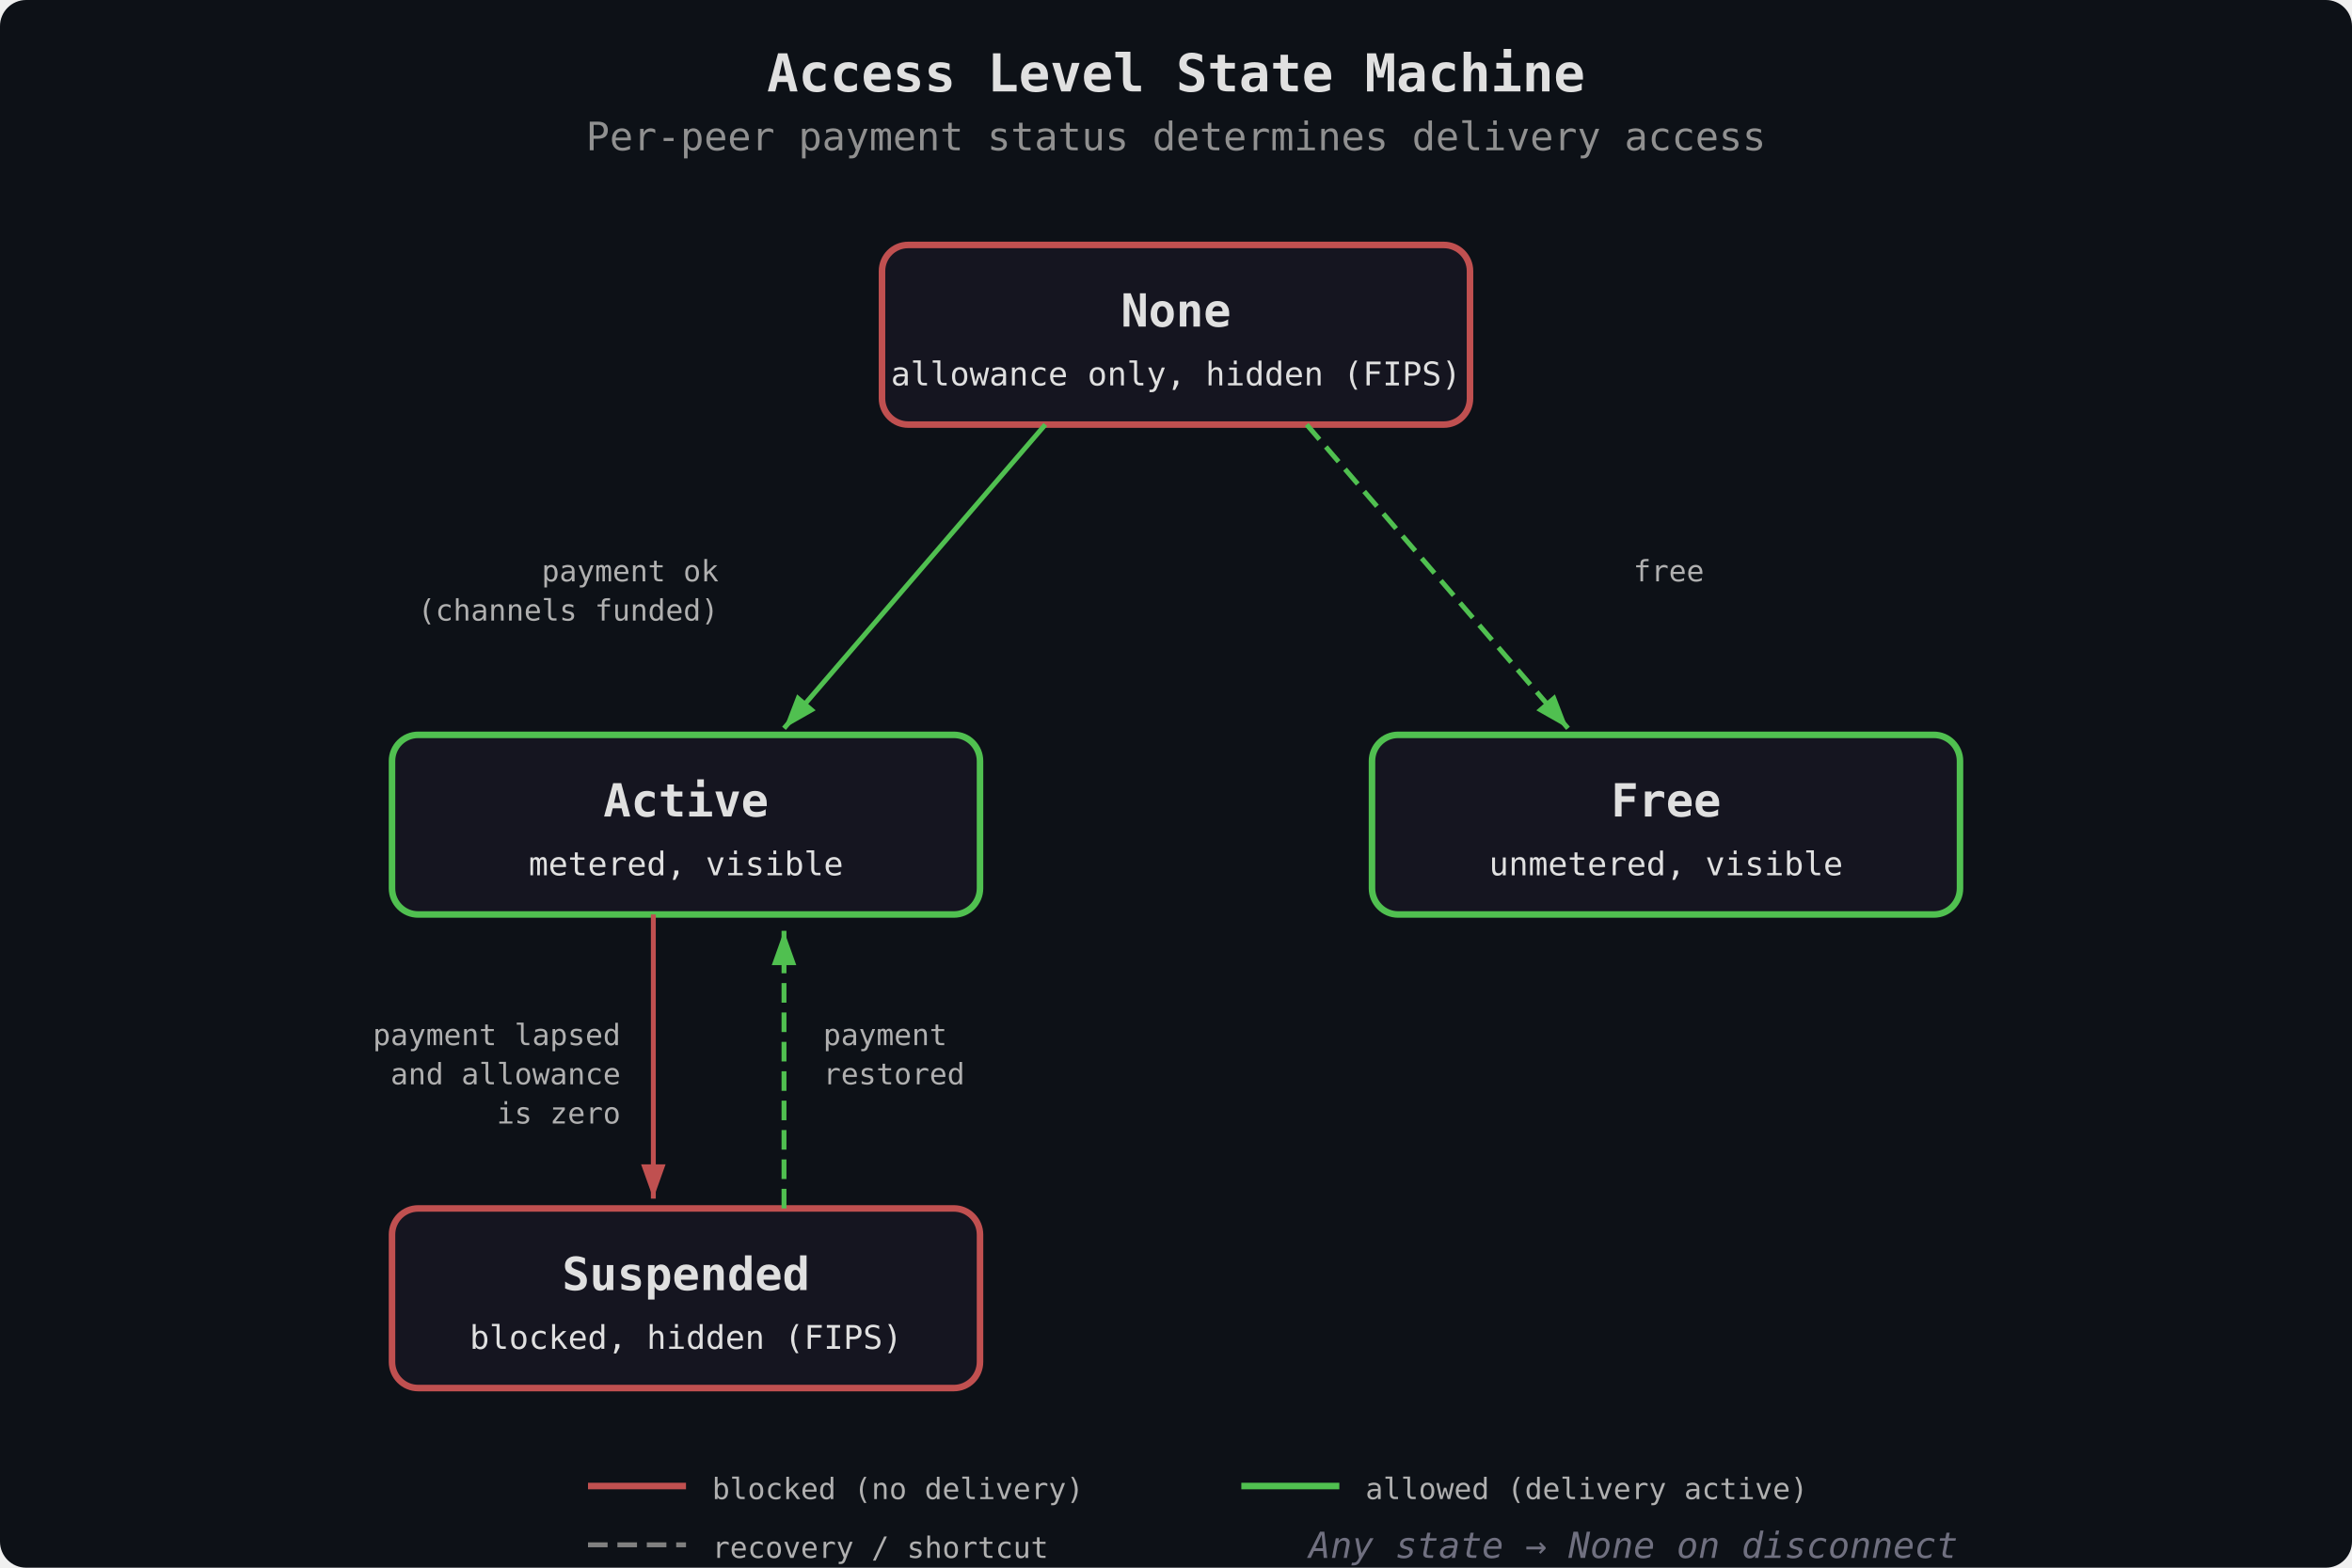
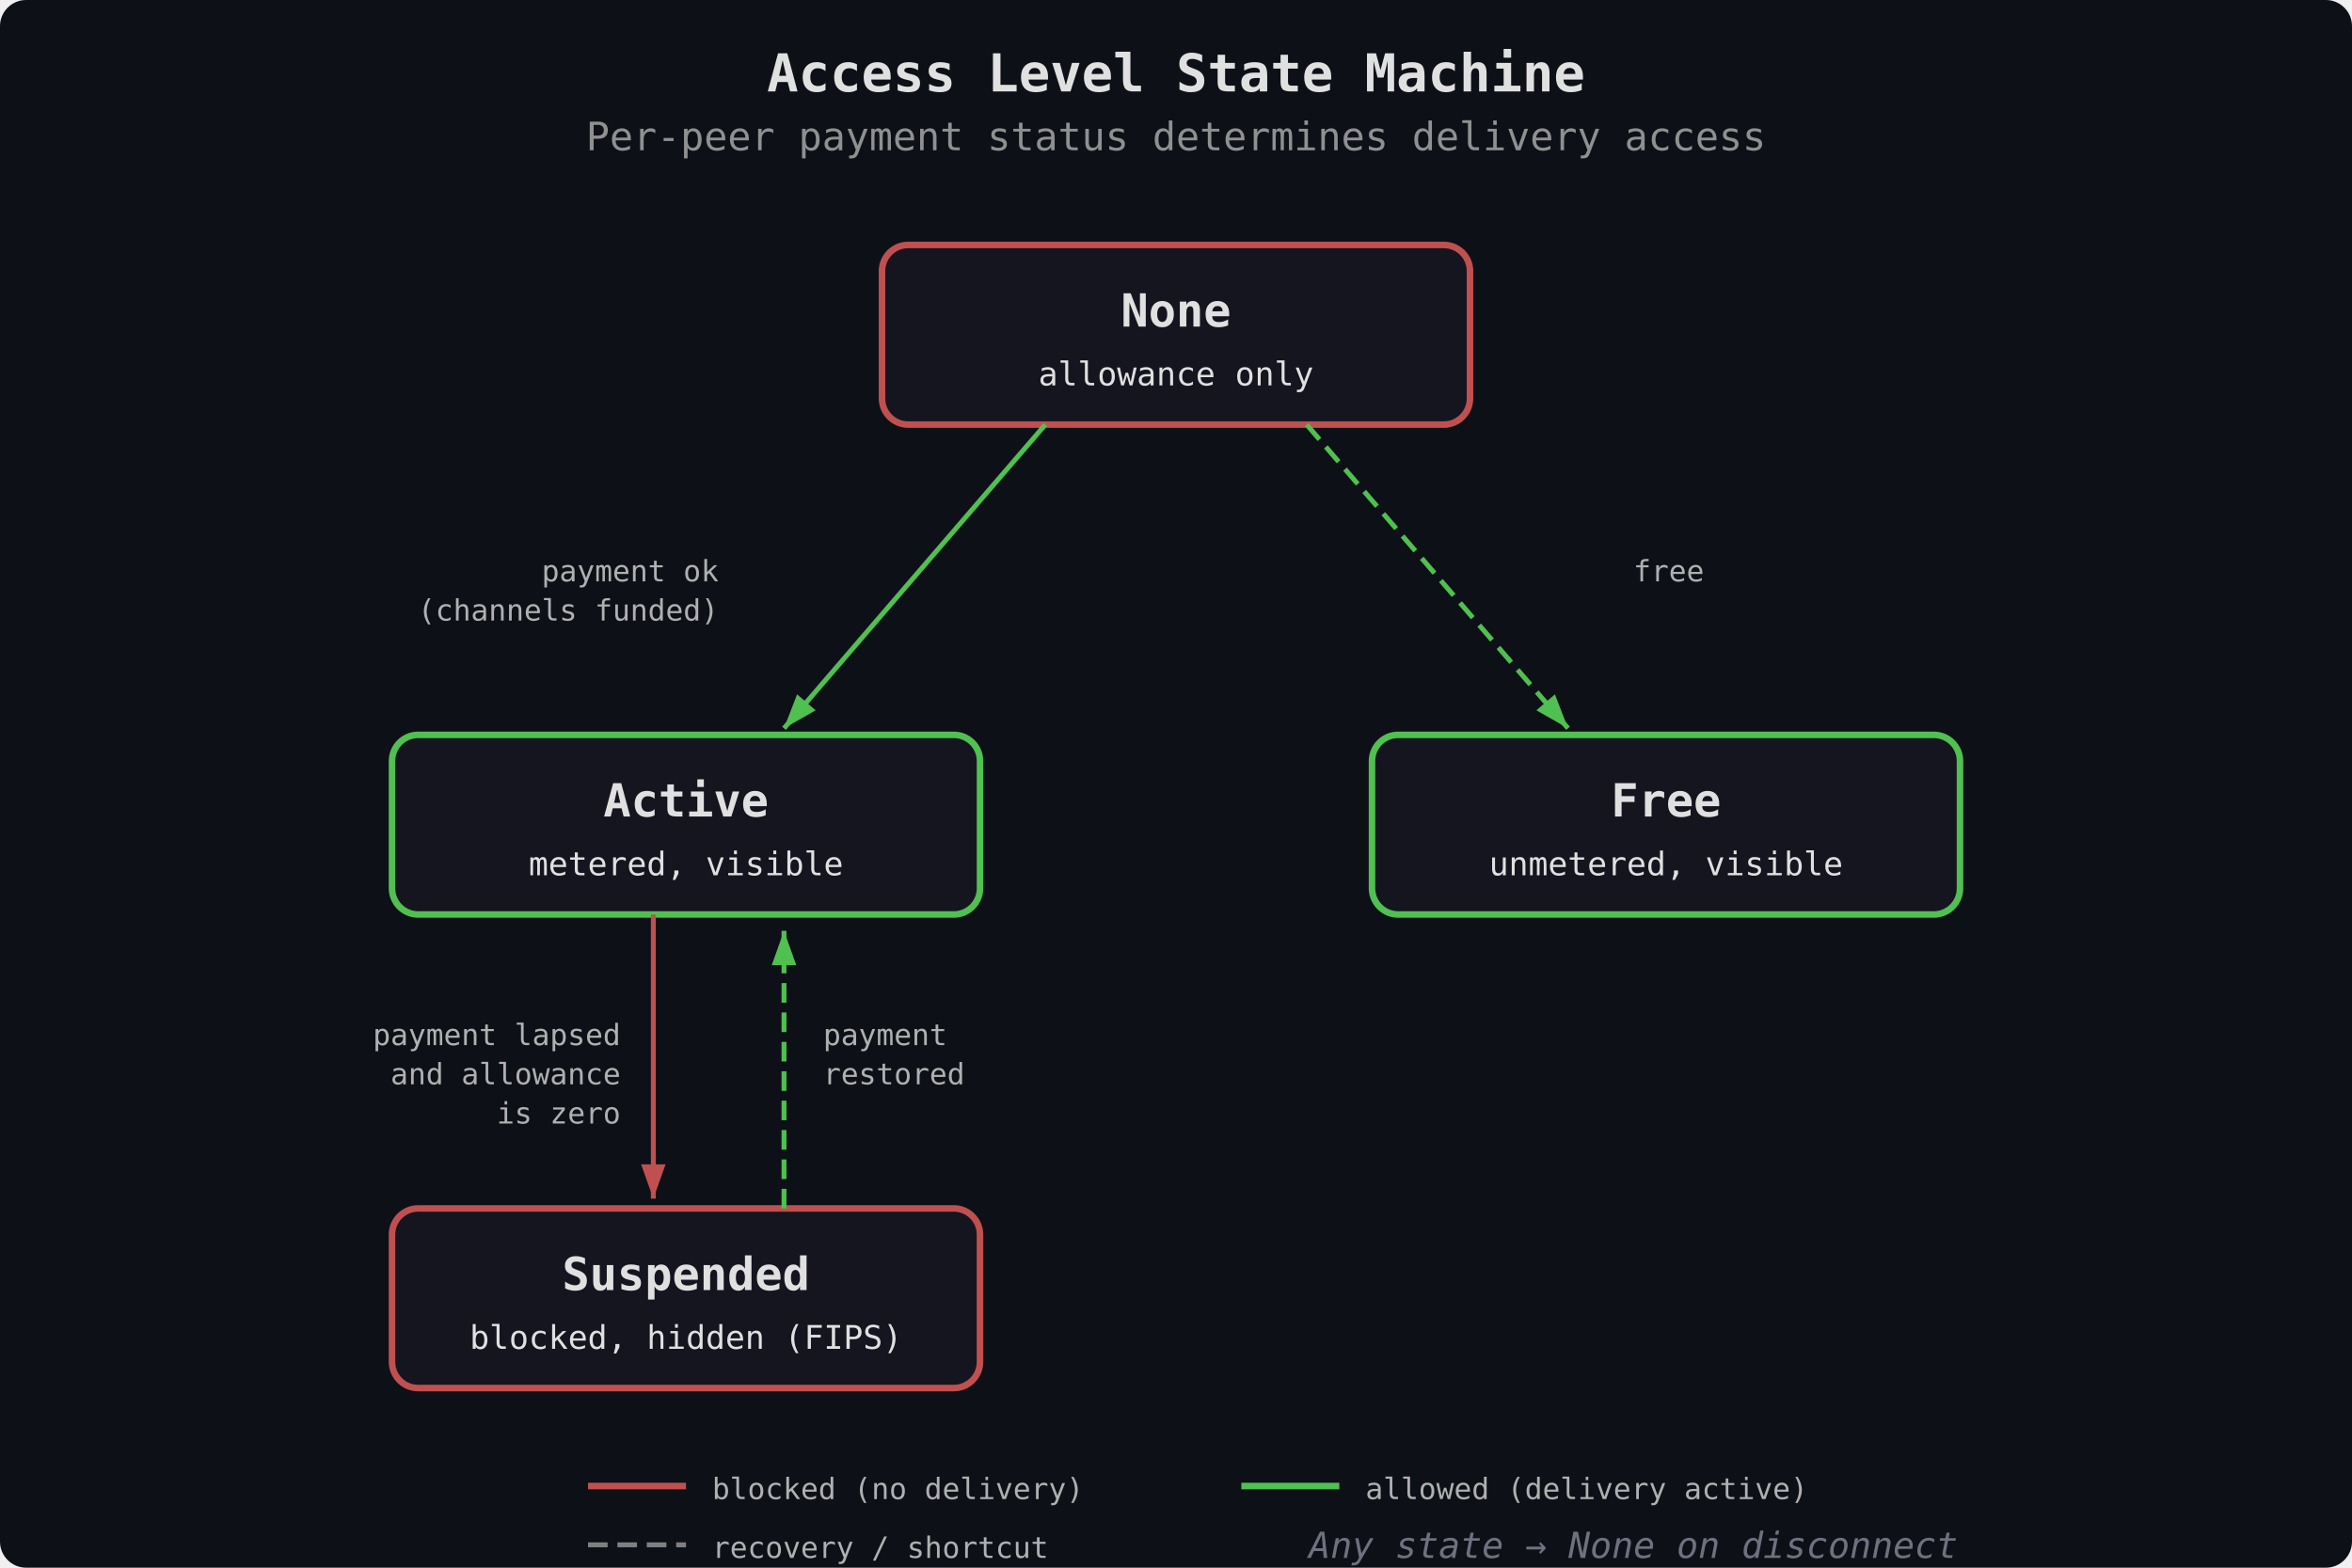
<svg xmlns="http://www.w3.org/2000/svg" viewBox="0 0 720 480" font-family="monospace" font-size="12">
  <style>
    text          { fill: #e0e0e0; }
    text.title    { font-size: 16px; font-weight: bold; }
    text.subtitle { font-size: 12px; fill: #909090; }
    text.slabel   { font-size: 14px; font-weight: bold; }
    text.sdesc    { font-size: 10px; }
    text.elabel   { font-size: 9px; fill: #b0b0b0; }
    text.caption  { font-size: 11px; fill: #707080; font-style: italic; }

    .bg           { fill: #0d1117; }
    .callout      { fill: #151520; }
    .node         { fill: #2e3a5e; stroke: #5080c0; }

    @media (prefers-color-scheme: light) {
      text          { fill: #1f2328; }
      text.subtitle, text.nrole, text.plabel, text.annot, text.altlabel,
      text.elabel, text.mdesc, text.tlabel, text.sdesc { fill: #656d76; }
      text.caption  { fill: #7c8186; }
      line.sep, line.life { stroke: #d1d9e0; }
      rect.alt      { stroke: #d1d9e0; }
      .bg           { fill: #ffffff; }
      .callout      { fill: #f6f8fa; }
      .node, rect.node { fill: #ddf4ff; stroke: #0969da; }
      rect.compute, rect.result { fill: #f6f8fa; }
    }
  </style>
  <defs>
    <marker id="ag" markerWidth="7" markerHeight="5" refX="7" refY="2.5" orient="auto">
      <polygon points="0,0 7,2.5 0,5" fill="#50c050" />
    </marker>
    <marker id="ared" markerWidth="7" markerHeight="5" refX="7" refY="2.5" orient="auto">
      <polygon points="0,0 7,2.5 0,5" fill="#c05050" />
    </marker>
  </defs>
  <rect width="720" height="480" rx="8" class="bg" />
  <text x="360" y="28" text-anchor="middle" class="title">Access Level State Machine</text>
  <text x="360" y="46" text-anchor="middle" class="subtitle">Per-peer payment status determines delivery access</text>
  <rect x="270" y="75" width="180" height="55" rx="8" class="callout" stroke="#c05050" stroke-width="2" />
  <text x="360" y="100" text-anchor="middle" class="slabel" fill="#f08080">None</text>
-   <text x="360" y="118" text-anchor="middle" class="sdesc" fill="#909090">allowance only, hidden (FIPS)</text>
+   <text x="360" y="118" text-anchor="middle" class="sdesc" fill="#909090">allowance only</text>
  <rect x="120" y="225" width="180" height="55" rx="8" class="callout" stroke="#50c050" stroke-width="2" />
  <text x="210" y="250" text-anchor="middle" class="slabel" fill="#80e080">Active</text>
  <text x="210" y="268" text-anchor="middle" class="sdesc" fill="#909090">metered, visible</text>
  <rect x="420" y="225" width="180" height="55" rx="8" class="callout" stroke="#50c050" stroke-width="2" />
  <text x="510" y="250" text-anchor="middle" class="slabel" fill="#80e080">Free</text>
  <text x="510" y="268" text-anchor="middle" class="sdesc" fill="#909090">unmetered, visible</text>
  <rect x="120" y="370" width="180" height="55" rx="8" class="callout" stroke="#c05050" stroke-width="2" />
  <text x="210" y="395" text-anchor="middle" class="slabel" fill="#f08080">Suspended</text>
  <text x="210" y="413" text-anchor="middle" class="sdesc" fill="#909090">blocked, hidden (FIPS)</text>
  <line x1="320" y1="130" x2="240" y2="223" stroke="#50c050" stroke-width="1.5" marker-end="url(#ag)" />
  <text x="220" y="178" text-anchor="end" class="elabel">payment ok</text>
  <text x="220" y="190" text-anchor="end" class="elabel">(channels funded)</text>
  <line x1="400" y1="130" x2="480" y2="223" stroke="#50c050" stroke-width="1.5" stroke-dasharray="6,3" marker-end="url(#ag)" />
  <text x="500" y="178" text-anchor="start" class="elabel">free</text>
  <line x1="200" y1="280" x2="200" y2="367" stroke="#c05050" stroke-width="1.5" marker-end="url(#ared)" />
  <text x="190" y="320" text-anchor="end" class="elabel">payment lapsed</text>
  <text x="190" y="332" text-anchor="end" class="elabel">and allowance</text>
  <text x="190" y="344" text-anchor="end" class="elabel">is zero</text>
  <line x1="240" y1="370" x2="240" y2="285" stroke="#50c050" stroke-width="1.5" stroke-dasharray="6,3" marker-end="url(#ag)" />
  <text x="252" y="320" text-anchor="start" class="elabel">payment</text>
  <text x="252" y="332" text-anchor="start" class="elabel">restored</text>
  <line x1="180" y1="455" x2="210" y2="455" stroke="#c05050" stroke-width="2" />
  <text x="218" y="459" class="elabel">blocked (no delivery)</text>
  <line x1="380" y1="455" x2="410" y2="455" stroke="#50c050" stroke-width="2" />
  <text x="418" y="459" class="elabel">allowed (delivery active)</text>
  <line x1="180" y1="473" x2="210" y2="473" stroke="#808080" stroke-width="1.5" stroke-dasharray="6,3" />
  <text x="218" y="477" class="elabel">recovery / shortcut</text>
  <text x="500" y="477" text-anchor="middle" class="caption">Any state → None on disconnect</text>
</svg>
